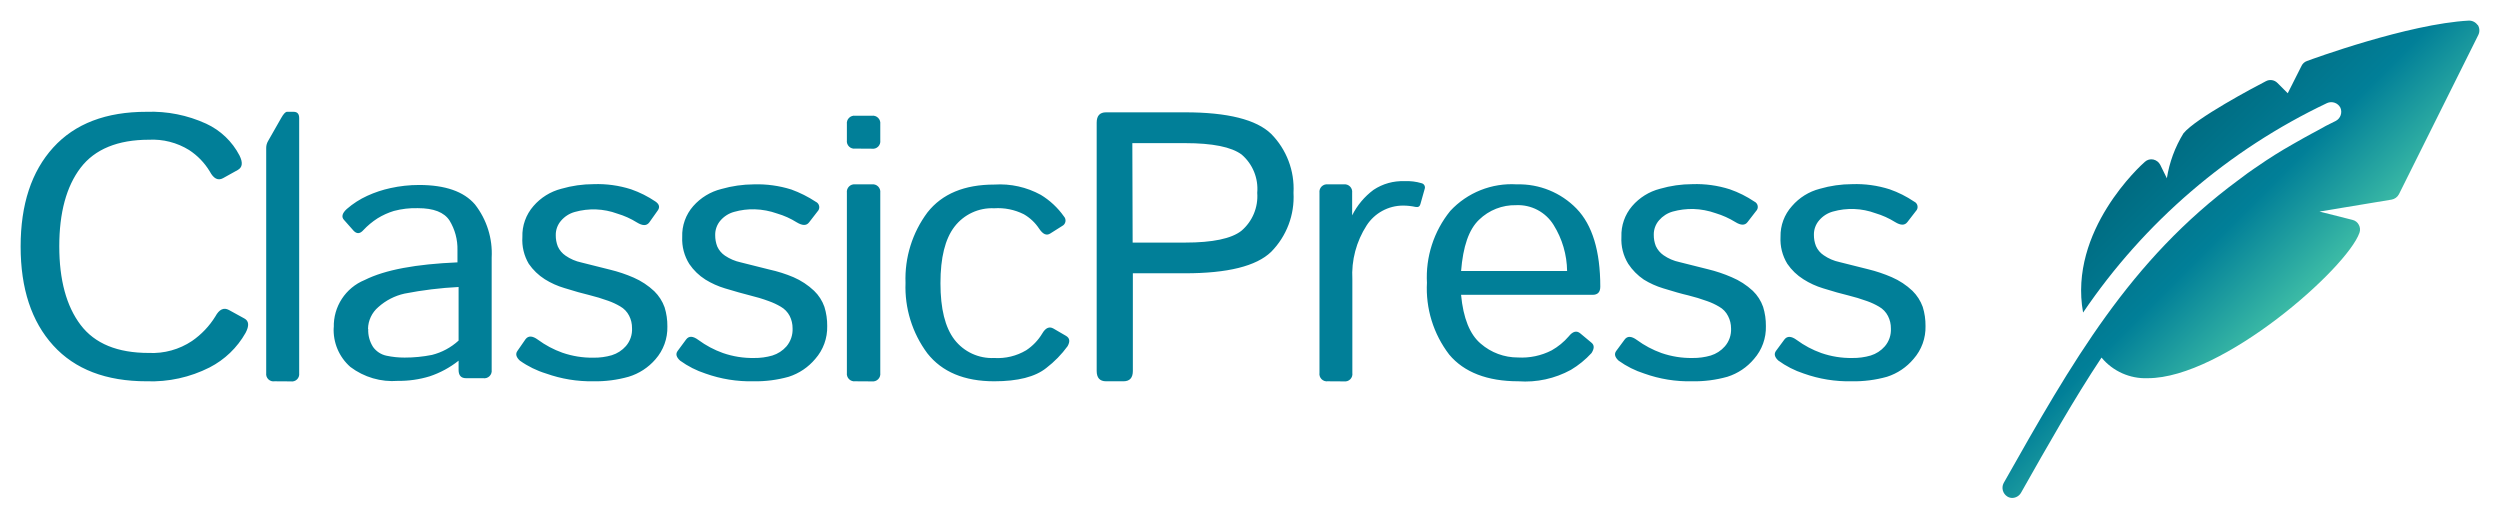
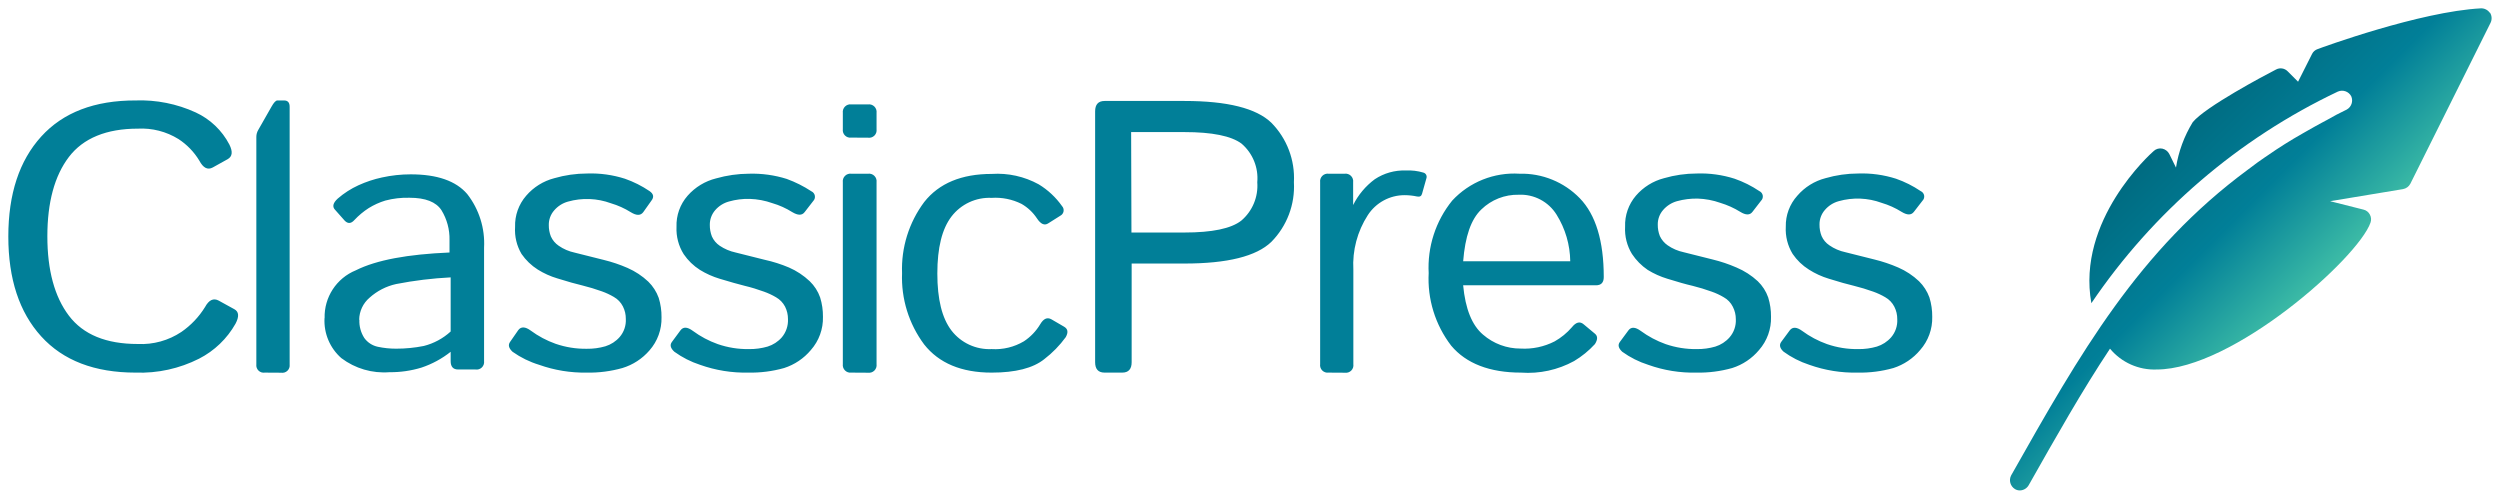
- <svg xmlns="http://www.w3.org/2000/svg" width="242.6" height="50.32" viewBox="0 0 242.596 50.32">
+ <svg xmlns="http://www.w3.org/2000/svg" viewBox="0 0 600 120">
  <defs>
    <linearGradient id="a" x1="220.41" x2="206.08" y1="28.1" y2="13.77" gradientTransform="translate(2 2)" gradientUnits="userSpaceOnUse">
      <stop stop-color="#3dbca6" offset="0" />
      <stop stop-color="#017f98" offset=".5" />
      <stop stop-color="#006b81" offset="1" />
    </linearGradient>
  </defs>
-   <path d="M240.43 2.44a1 1 0 0 0-.85-.44c-5.87.31-15.32 3.77-15.71 3.92a.91.91 0 0 0-.53.47L222 9.05l-1-1a.94.94 0 0 0-1.12-.17c-1.13.58-6.8 3.59-8 5.06a11.89 11.89 0 0 0-1.61 4.36l-.64-1.3a1 1 0 0 0-.67-.52.93.93 0 0 0-.82.22c-.35.3-7.43 6.68-6 14.63A59.34 59.34 0 0 1 225.82 10a1 1 0 0 1 1.29.45 1 1 0 0 1-.44 1.28c-.65.31-1.28.64-1.9 1l-.47.25c-.47.26-.94.51-1.4.78l-.44.25q-1.77 1-3.39 2.13l-.27.18c-.47.32-.93.65-1.38 1l-.23.17c-10.52 7.76-16.09 17.59-22.76 29.39a1 1 0 0 0 .37 1.31.9.9 0 0 0 .47.13 1 1 0 0 0 .84-.49c2.66-4.7 5.13-9.08 7.82-13.13a5.54 5.54 0 0 0 4.49 2c7.29 0 19.33-10.67 20.54-14.11a.94.94 0 0 0-.06-.77.92.92 0 0 0-.61-.48l-3.21-.81 7-1.16a1 1 0 0 0 .71-.52l7.7-15.45a1 1 0 0 0-.06-1" fill="url(#a)" />
-   <path d="M2 23.92q0-6.12 3.16-9.6t9.07-3.47A12.77 12.77 0 0 1 20 12a6.91 6.91 0 0 1 3.24 3.09c.34.68.29 1.14-.16 1.4l-1.44.8q-.73.4-1.29-.66a6.46 6.46 0 0 0-2-2.07 6.74 6.74 0 0 0-3.91-1c-3 0-5.24.91-6.62 2.72s-2.07 4.36-2.07 7.62.69 5.81 2.07 7.63 3.58 2.72 6.62 2.72a6.94 6.94 0 0 0 4.19-1.16 8 8 0 0 0 2.27-2.39c.37-.68.81-.89 1.31-.62l1.51.83c.44.24.47.71.11 1.39a8.43 8.43 0 0 1-3.5 3.36 12.52 12.52 0 0 1-6.1 1.34q-5.91 0-9.07-3.48T2 23.92M26.65 37a.71.71 0 0 1-.82-.79V14.35a1.31 1.31 0 0 1 .18-.66l1.27-2.23c.23-.41.42-.61.57-.61h.64c.36 0 .54.2.54.61v24.76a.71.71 0 0 1-.82.79zM35.73 31.92a3 3 0 0 0 .47 1.75 2.15 2.15 0 0 0 1.31.85 8.31 8.31 0 0 0 1.75.18 13.41 13.41 0 0 0 2.66-.26 6 6 0 0 0 2.58-1.39v-5.2a37.18 37.18 0 0 0-5.24.64 5.63 5.63 0 0 0-2.55 1.31 2.84 2.84 0 0 0-1 2.12m-3.32-.15a4.82 4.82 0 0 1 3-4.6c2-1 5-1.54 9-1.71v-1.2a5.25 5.25 0 0 0-.77-2.86c-.52-.8-1.54-1.2-3.07-1.2a8.13 8.13 0 0 0-2.33.27 6.77 6.77 0 0 0-1.59.72 7.26 7.26 0 0 0-1.38 1.15c-.32.36-.63.37-.93.06l-.94-1.06c-.27-.29-.18-.65.27-1.06A8.31 8.31 0 0 1 35.64 19a11 11 0 0 1 2.26-.75 12.82 12.82 0 0 1 2.76-.3q3.81 0 5.43 1.89A7.71 7.71 0 0 1 47.71 25v10.9a.72.72 0 0 1-.83.8h-1.66c-.48 0-.72-.27-.72-.8V35a9.18 9.18 0 0 1-2.81 1.52 10.16 10.16 0 0 1-3.07.44A6.79 6.79 0 0 1 34 35.61a4.77 4.77 0 0 1-1.62-3.84M50.45 35c-.37-.34-.45-.66-.24-.95l.79-1.14c.27-.35.67-.33 1.19.05a9.25 9.25 0 0 0 2.39 1.27 8.8 8.8 0 0 0 3 .48 6.11 6.11 0 0 0 1.79-.24 3 3 0 0 0 1.37-.89 2.46 2.46 0 0 0 .59-1.74 2.58 2.58 0 0 0-.28-1.2 2.17 2.17 0 0 0-.87-.91 6.64 6.64 0 0 0-1.16-.54 18.6 18.6 0 0 0-1.85-.56c-.61-.14-1.41-.37-2.41-.68a7.66 7.66 0 0 1-1.89-.85 5.41 5.41 0 0 1-1.56-1.5 4.53 4.53 0 0 1-.62-2.6 4.35 4.35 0 0 1 1.07-3 5.32 5.32 0 0 1 2.7-1.68 11.36 11.36 0 0 1 3.15-.45 10.71 10.71 0 0 1 3.63.5 10.29 10.29 0 0 1 2.37 1.19c.39.27.45.58.17.93l-.78 1.1c-.26.34-.65.33-1.19 0a7.72 7.72 0 0 0-1.91-.86 6.69 6.69 0 0 0-4.13-.16 2.69 2.69 0 0 0-1.33.85 2.08 2.08 0 0 0-.51 1.4 2.88 2.88 0 0 0 .2 1.1 2.14 2.14 0 0 0 .75.89 4.21 4.21 0 0 0 1.53.66l2.79.7a14 14 0 0 1 2.29.77 7 7 0 0 1 2 1.32 4.15 4.15 0 0 1 1 1.56 6.06 6.06 0 0 1 .27 1.86 4.64 4.64 0 0 1-1.16 3.19 5.57 5.57 0 0 1-2.6 1.69 11.79 11.79 0 0 1-3.42.44 13 13 0 0 1-4.58-.75A8.9 8.9 0 0 1 50.45 35M66 35c-.38-.34-.46-.66-.24-.95l.82-1.11c.27-.36.66-.34 1.19.05a9.25 9.25 0 0 0 2.39 1.27 8.76 8.76 0 0 0 3 .48 6.15 6.15 0 0 0 1.79-.24 3 3 0 0 0 1.37-.89 2.54 2.54 0 0 0 .59-1.75 2.64 2.64 0 0 0-.28-1.2 2.21 2.21 0 0 0-.87-.9 6.64 6.64 0 0 0-1.16-.54 16.28 16.28 0 0 0-1.85-.56c-.61-.15-1.41-.38-2.41-.68a8 8 0 0 1-1.89-.85 5.32 5.32 0 0 1-1.56-1.51A4.53 4.53 0 0 1 66.2 23a4.3 4.3 0 0 1 1.07-3A5.37 5.37 0 0 1 70 18.34a11.75 11.75 0 0 1 3.15-.45 11 11 0 0 1 3.64.5 11.39 11.39 0 0 1 2.37 1.19.58.58 0 0 1 .17.94l-.82 1.06c-.26.34-.65.32-1.19 0a7.53 7.53 0 0 0-1.91-.86 7.12 7.12 0 0 0-2.17-.41 6.62 6.62 0 0 0-2 .25 2.68 2.68 0 0 0-1.33.84 2.11 2.11 0 0 0-.51 1.41 3 3 0 0 0 .2 1.11 2.12 2.12 0 0 0 .75.89 4.39 4.39 0 0 0 1.53.65l2.79.7a13.35 13.35 0 0 1 2.33.74 6.92 6.92 0 0 1 2 1.32 4 4 0 0 1 1 1.56 6.06 6.06 0 0 1 .27 1.86 4.64 4.64 0 0 1-1.16 3.19 5.57 5.57 0 0 1-2.57 1.73 11.81 11.81 0 0 1-3.43.44 13 13 0 0 1-4.65-.75A8.9 8.9 0 0 1 66 35M83 37a.73.73 0 0 1-.82-.82V18.71a.73.73 0 0 1 .82-.82h1.6a.73.73 0 0 1 .82.82v17.48a.73.73 0 0 1-.82.82zm0-22.58a.72.72 0 0 1-.82-.81v-1.56a.73.73 0 0 1 .82-.82h1.6a.73.73 0 0 1 .82.82v1.57a.72.72 0 0 1-.82.81zM87.87 27.45A10.76 10.76 0 0 1 90 20.61q2.13-2.7 6.49-2.7a8.26 8.26 0 0 1 4.51 1 7.51 7.51 0 0 1 2.24 2.09.59.59 0 0 1-.17.93l-1.14.72c-.37.25-.73.09-1.1-.47a4.41 4.41 0 0 0-1.48-1.39 5.6 5.6 0 0 0-2.87-.58A4.59 4.59 0 0 0 92.62 22c-.91 1.19-1.36 3-1.36 5.48s.45 4.29 1.36 5.48a4.6 4.6 0 0 0 3.86 1.78 5.4 5.4 0 0 0 3.1-.75 5.08 5.08 0 0 0 1.56-1.63q.48-.82 1.08-.48l1.22.71c.36.21.42.53.16 1a10.34 10.34 0 0 1-2.07 2.12Q99.92 37 96.48 37c-2.91 0-5.07-.91-6.49-2.71a10.76 10.76 0 0 1-2.12-6.84M109.91 23.54H115q4 0 5.46-1.14a4.4 4.4 0 0 0 1.54-3.69 4.38 4.38 0 0 0-1.51-3.71Q119 13.89 115 13.89h-5.12zM107.33 37c-.61 0-.91-.34-.91-1V11.9c0-.66.3-1 .91-1H115c4.12 0 6.91.7 8.35 2.09a7.55 7.55 0 0 1 2.17 5.72 7.56 7.56 0 0 1-2.17 5.73c-1.44 1.39-4.23 2.08-8.35 2.08h-5.07V36c0 .66-.3 1-.91 1zM128.85 37a.72.72 0 0 1-.81-.82V18.71a.73.73 0 0 1 .82-.82h1.53a.73.73 0 0 1 .82.82v2.19a6.94 6.94 0 0 1 2.08-2.48 5.06 5.06 0 0 1 3-.84 4.9 4.9 0 0 1 1.66.2.42.42 0 0 1 .3.55l-.42 1.49c-.06.22-.21.31-.47.26a5.8 5.8 0 0 0-1.21-.13 4.21 4.21 0 0 0-3.53 1.92 8.76 8.76 0 0 0-1.39 5.24v9.08a.72.72 0 0 1-.81.82zM141.78 26.3h10.29a8.65 8.65 0 0 0-1.31-4.47 4.06 4.06 0 0 0-3.64-1.92 5 5 0 0 0-3.59 1.41c-1 .95-1.56 2.6-1.75 5m-3.31 1.15a10.21 10.21 0 0 1 2.26-7 8.12 8.12 0 0 1 6.46-2.58 7.79 7.79 0 0 1 5.8 2.36c1.53 1.58 2.3 4.11 2.3 7.57 0 .53-.25.79-.75.79h-12.76q.32 3.4 1.91 4.74a5.48 5.48 0 0 0 3.61 1.34 6.37 6.37 0 0 0 3.27-.69 6.22 6.22 0 0 0 1.66-1.36c.39-.49.77-.59 1.13-.28l1.08.9c.28.23.28.56 0 1a8.88 8.88 0 0 1-2 1.63 9.23 9.23 0 0 1-5.1 1.11c-3 0-5.27-.87-6.71-2.59a10.54 10.54 0 0 1-2.16-7M157.07 35c-.37-.34-.45-.66-.23-.95l.82-1.11c.26-.35.66-.33 1.18.05a9.42 9.42 0 0 0 2.39 1.27 8.82 8.82 0 0 0 3 .48 6.08 6.08 0 0 0 1.78-.24 3 3 0 0 0 1.37-.89 2.47 2.47 0 0 0 .6-1.74 2.59 2.59 0 0 0-.29-1.2 2.12 2.12 0 0 0-.87-.91 6.32 6.32 0 0 0-1.16-.54 18.42 18.42 0 0 0-1.84-.56c-.62-.14-1.42-.37-2.42-.68a8 8 0 0 1-1.89-.85A5.54 5.54 0 0 1 158 25.6a4.53 4.53 0 0 1-.66-2.62 4.35 4.35 0 0 1 1.04-2.98 5.32 5.32 0 0 1 2.7-1.68 11.36 11.36 0 0 1 3.15-.45 10.71 10.71 0 0 1 3.63.5 10.37 10.37 0 0 1 2.38 1.19.57.57 0 0 1 .16.93l-.82 1.06c-.25.34-.65.33-1.18 0a8.08 8.08 0 0 0-1.91-.86 7.17 7.17 0 0 0-2.17-.41 7 7 0 0 0-2 .25 2.74 2.74 0 0 0-1.33.85 2.08 2.08 0 0 0-.51 1.4 2.88 2.88 0 0 0 .2 1.1 2.21 2.21 0 0 0 .75.89 4.21 4.21 0 0 0 1.53.66l2.79.7a14 14 0 0 1 2.29.77 7 7 0 0 1 2.05 1.32 4 4 0 0 1 1 1.56 6.06 6.06 0 0 1 .27 1.86 4.63 4.63 0 0 1-1.15 3.19 5.55 5.55 0 0 1-2.58 1.73 11.79 11.79 0 0 1-3.42.44 12.88 12.88 0 0 1-4.65-.75 8.85 8.85 0 0 1-2.49-1.25M172.58 35c-.38-.34-.45-.66-.24-.95l.82-1.11c.27-.35.67-.33 1.19.05a9.25 9.25 0 0 0 2.39 1.27 8.76 8.76 0 0 0 3 .48 6.11 6.11 0 0 0 1.79-.24 3 3 0 0 0 1.37-.89 2.46 2.46 0 0 0 .59-1.74 2.58 2.58 0 0 0-.28-1.2 2.17 2.17 0 0 0-.87-.91 6.64 6.64 0 0 0-1.16-.54 18.6 18.6 0 0 0-1.85-.56c-.61-.14-1.41-.37-2.41-.68a7.66 7.66 0 0 1-1.92-.88 5.29 5.29 0 0 1-1.56-1.5 4.53 4.53 0 0 1-.66-2.62 4.3 4.3 0 0 1 1.11-2.98 5.32 5.32 0 0 1 2.7-1.68 11.34 11.34 0 0 1 3.14-.45 10.74 10.74 0 0 1 3.64.5 10.29 10.29 0 0 1 2.37 1.19.57.57 0 0 1 .17.93l-.82 1.06c-.26.34-.65.33-1.19 0a7.72 7.72 0 0 0-1.91-.86 6.69 6.69 0 0 0-4.13-.16 2.69 2.69 0 0 0-1.33.85 2.08 2.08 0 0 0-.51 1.4 2.88 2.88 0 0 0 .2 1.1 2.06 2.06 0 0 0 .75.89 4.21 4.21 0 0 0 1.53.66l2.79.7a14.28 14.28 0 0 1 2.29.77 6.92 6.92 0 0 1 2 1.32 4.18 4.18 0 0 1 1 1.56 6.06 6.06 0 0 1 .27 1.86 4.64 4.64 0 0 1-1.16 3.19 5.57 5.57 0 0 1-2.57 1.73 11.81 11.81 0 0 1-3.43.44 13 13 0 0 1-4.65-.75 8.9 8.9 0 0 1-2.5-1.28" fill="#017f98" />
+   <path d="M240.43 2.44a1 1 0 0 0-.85-.44c-5.87.31-15.32 3.77-15.71 3.92a.91.91 0 0 0-.53.47L222 9.05l-1-1a.94.94 0 0 0-1.12-.17c-1.13.58-6.8 3.59-8 5.06a11.89 11.89 0 0 0-1.61 4.36l-.64-1.3a1 1 0 0 0-.67-.52.93.93 0 0 0-.82.22c-.35.3-7.43 6.68-6 14.63A59.34 59.34 0 0 1 225.82 10a1 1 0 0 1 1.29.45 1 1 0 0 1-.44 1.28c-.65.31-1.28.64-1.9 1l-.47.25c-.47.26-.94.51-1.4.78l-.44.25q-1.77 1-3.39 2.13l-.27.18c-.47.32-.93.65-1.38 1l-.23.17c-10.52 7.76-16.09 17.59-22.76 29.39a1 1 0 0 0 .37 1.31.9.9 0 0 0 .47.13 1 1 0 0 0 .84-.49c2.66-4.7 5.13-9.08 7.82-13.13a5.54 5.54 0 0 0 4.49 2c7.29 0 19.33-10.67 20.54-14.11a.94.94 0 0 0-.06-.77.92.92 0 0 0-.61-.48l-3.21-.81 7-1.16a1 1 0 0 0 .71-.52l7.7-15.45a1 1 0 0 0-.06-1" fill="url(#a)" transform="translate(-2.998 -2.995) scale(2.4979)" />
+   <path d="M1.998 56.754q0-15.287 7.893-23.98t22.656-8.667A31.898 31.898 0 0 1 46.96 26.98a17.26 17.26 0 0 1 8.093 7.718c.85 1.699.725 2.848-.4 3.497l-3.596 1.998q-1.824 1-3.223-1.648a16.136 16.136 0 0 0-4.995-5.17 16.836 16.836 0 0 0-9.767-2.499c-7.494 0-13.09 2.273-16.536 6.795s-5.171 10.89-5.171 19.034 1.724 14.512 5.17 19.058 8.943 6.795 16.537 6.795a17.335 17.335 0 0 0 10.466-2.898 19.983 19.983 0 0 0 5.67-5.97c.924-1.698 2.024-2.223 3.272-1.548l3.772 2.073c1.1.6 1.174 1.773.275 3.472a21.057 21.057 0 0 1-8.743 8.393 31.274 31.274 0 0 1-15.237 3.347q-14.762 0-22.656-8.693t-7.893-23.98M63.57 89.427a1.774 1.774 0 0 1-2.048-1.973V32.85a3.272 3.272 0 0 1 .45-1.649l3.172-5.57c.574-1.025 1.049-1.524 1.424-1.524h1.598c.9 0 1.35.5 1.35 1.524v61.848a1.774 1.774 0 0 1-2.05 1.973zm22.681-12.69a7.494 7.494 0 0 0 1.174 4.372 5.37 5.37 0 0 0 3.272 2.123 20.758 20.758 0 0 0 4.372.45 33.497 33.497 0 0 0 6.644-.65 14.987 14.987 0 0 0 6.445-3.472V66.571a92.872 92.872 0 0 0-13.09 1.599 14.063 14.063 0 0 0-6.369 3.272 7.094 7.094 0 0 0-2.498 5.296m-8.293-.375a12.04 12.04 0 0 1 7.494-11.49c4.996-2.498 12.49-3.847 22.48-4.272v-2.997a13.114 13.114 0 0 0-1.923-7.144c-1.298-1.999-3.846-2.998-7.668-2.998a20.308 20.308 0 0 0-5.82.675 16.91 16.91 0 0 0-3.972 1.798 18.135 18.135 0 0 0-3.447 2.873c-.8.899-1.574.924-2.323.15l-2.348-2.648c-.674-.725-.45-1.624.674-2.648a20.758 20.758 0 0 1 4.971-3.197 27.477 27.477 0 0 1 5.646-1.874 32.023 32.023 0 0 1 6.894-.749q9.517 0 13.563 4.721a19.259 19.259 0 0 1 4.047 12.89v27.226a1.798 1.798 0 0 1-2.073 1.999h-4.147c-1.199 0-1.798-.675-1.798-1.999v-2.248a22.93 22.93 0 0 1-7.02 3.797 25.379 25.379 0 0 1-7.668 1.1 16.96 16.96 0 0 1-11.54-3.373 11.915 11.915 0 0 1-4.047-9.592m45.137 8.068c-.924-.85-1.124-1.648-.6-2.373l1.974-2.847c.674-.875 1.674-.825 2.973.124a23.106 23.106 0 0 0 5.97 3.173 21.982 21.982 0 0 0 7.493 1.199 15.262 15.262 0 0 0 4.471-.6 7.494 7.494 0 0 0 3.423-2.223 6.145 6.145 0 0 0 1.473-4.346 6.445 6.445 0 0 0-.7-2.998 5.42 5.42 0 0 0-2.172-2.273 16.586 16.586 0 0 0-2.898-1.349 46.46 46.46 0 0 0-4.621-1.398c-1.524-.35-3.522-.925-6.02-1.699a19.134 19.134 0 0 1-4.72-2.123 13.514 13.514 0 0 1-3.898-3.747 11.315 11.315 0 0 1-1.548-6.495 10.866 10.866 0 0 1 2.672-7.493 13.289 13.289 0 0 1 6.745-4.197 28.376 28.376 0 0 1 7.868-1.124 26.753 26.753 0 0 1 9.067 1.25 25.703 25.703 0 0 1 5.92 2.972c.975.674 1.125 1.448.425 2.323l-1.948 2.747c-.65.85-1.624.825-2.973 0a19.284 19.284 0 0 0-4.77-2.148 16.711 16.711 0 0 0-10.317-.4 6.72 6.72 0 0 0-3.322 2.124 5.196 5.196 0 0 0-1.274 3.497 7.194 7.194 0 0 0 .5 2.747 5.346 5.346 0 0 0 1.873 2.224 10.516 10.516 0 0 0 3.822 1.648l6.969 1.749a34.97 34.97 0 0 1 5.72 1.923 17.485 17.485 0 0 1 4.996 3.297 10.366 10.366 0 0 1 2.498 3.897 15.137 15.137 0 0 1 .674 4.646 11.59 11.59 0 0 1-2.897 7.968 13.913 13.913 0 0 1-6.495 4.222 29.45 29.45 0 0 1-8.543 1.099 32.473 32.473 0 0 1-11.44-1.873 22.231 22.231 0 0 1-6.37-3.123m38.842 0c-.949-.85-1.149-1.648-.599-2.373l2.048-2.772c.675-.9 1.649-.85 2.973.124a23.106 23.106 0 0 0 5.97 3.173 21.882 21.882 0 0 0 7.493 1.199 15.362 15.362 0 0 0 4.472-.6 7.494 7.494 0 0 0 3.422-2.223 6.345 6.345 0 0 0 1.474-4.371 6.594 6.594 0 0 0-.7-2.998 5.52 5.52 0 0 0-2.173-2.248 16.586 16.586 0 0 0-2.898-1.349 40.666 40.666 0 0 0-4.62-1.398c-1.524-.375-3.523-.95-6.02-1.7a19.983 19.983 0 0 1-4.722-2.122A13.289 13.289 0 0 1 164.087 61a11.315 11.315 0 0 1-1.724-6.545 10.741 10.741 0 0 1 2.673-7.493 13.414 13.414 0 0 1 6.82-4.147 29.35 29.35 0 0 1 7.867-1.124 27.477 27.477 0 0 1 9.093 1.25 28.451 28.451 0 0 1 5.92 2.972 1.449 1.449 0 0 1 .425 2.348l-2.049 2.647c-.65.85-1.623.8-2.972 0a18.81 18.81 0 0 0-4.771-2.148 17.785 17.785 0 0 0-5.42-1.024 16.536 16.536 0 0 0-4.997.625 6.694 6.694 0 0 0-3.322 2.098 5.27 5.27 0 0 0-1.274 3.522 7.494 7.494 0 0 0 .5 2.772 5.296 5.296 0 0 0 1.873 2.224 10.966 10.966 0 0 0 3.822 1.623l6.97 1.749a33.347 33.347 0 0 1 5.82 1.848 17.285 17.285 0 0 1 4.995 3.297 9.992 9.992 0 0 1 2.498 3.897 15.137 15.137 0 0 1 .675 4.646 11.59 11.59 0 0 1-2.898 7.969 13.913 13.913 0 0 1-6.42 4.32 29.5 29.5 0 0 1-8.567 1.1 32.473 32.473 0 0 1-11.616-1.873 22.231 22.231 0 0 1-6.145-3.123m42.465 4.996a1.823 1.823 0 0 1-2.048-2.048V43.74a1.823 1.823 0 0 1 2.048-2.048h3.996a1.823 1.823 0 0 1 2.049 2.048v43.664a1.823 1.823 0 0 1-2.049 2.048zm0-56.403a1.798 1.798 0 0 1-2.048-2.023v-3.897a1.823 1.823 0 0 1 2.048-2.048h3.996a1.823 1.823 0 0 1 2.049 2.048v3.922a1.798 1.798 0 0 1-2.049 2.023zm12.165 32.548a26.877 26.877 0 0 1 5.32-17.086q5.32-6.744 16.211-6.744a20.633 20.633 0 0 1 11.266 2.498 18.76 18.76 0 0 1 5.595 5.22 1.474 1.474 0 0 1-.424 2.324l-2.848 1.798c-.924.625-1.823.225-2.748-1.174a11.016 11.016 0 0 0-3.697-3.472A13.988 13.988 0 0 0 238 47.487a11.465 11.465 0 0 0-9.641 4.472c-2.273 2.972-3.398 7.493-3.398 13.688s1.125 10.716 3.398 13.688a11.49 11.49 0 0 0 9.641 4.447 13.489 13.489 0 0 0 7.744-1.874 12.69 12.69 0 0 0 3.897-4.071q1.199-2.049 2.697-1.2l3.048 1.774c.9.525 1.049 1.324.4 2.498a25.828 25.828 0 0 1-5.171 5.296q-4.022 3.222-12.615 3.222c-7.268 0-12.664-2.273-16.21-6.77a26.877 26.877 0 0 1-5.296-17.085m55.053-9.767h12.715q9.991 0 13.638-2.847a10.99 10.99 0 0 0 3.847-9.218 10.94 10.94 0 0 0-3.772-9.267q-3.722-2.772-13.713-2.772h-12.79zm-6.444 33.622c-1.524 0-2.273-.85-2.273-2.498v-60.2c0-1.648.749-2.497 2.273-2.497h19.159c10.29 0 17.26 1.748 20.857 5.22a18.86 18.86 0 0 1 5.42 14.288 18.884 18.884 0 0 1-5.42 14.313c-3.597 3.472-10.566 5.196-20.857 5.196h-12.665v23.68c0 1.649-.75 2.498-2.273 2.498zm53.755 0a1.798 1.798 0 0 1-2.024-2.048V43.74a1.823 1.823 0 0 1 2.048-2.048h3.822a1.823 1.823 0 0 1 2.049 2.048v5.47a17.335 17.335 0 0 1 5.195-6.194 12.64 12.64 0 0 1 7.494-2.098 12.24 12.24 0 0 1 4.146.5 1.05 1.05 0 0 1 .75 1.373l-1.05 3.722c-.15.55-.524.774-1.173.65a14.488 14.488 0 0 0-3.023-.325 10.516 10.516 0 0 0-8.817 4.796 21.882 21.882 0 0 0-3.472 13.089v22.68a1.798 1.798 0 0 1-2.024 2.049zm32.297-26.728h25.704a21.607 21.607 0 0 0-3.272-11.165 10.141 10.141 0 0 0-9.093-4.796 12.49 12.49 0 0 0-8.967 3.522c-2.498 2.373-3.897 6.494-4.372 12.49m-8.268 2.872a25.504 25.504 0 0 1 5.646-17.485 20.283 20.283 0 0 1 16.136-6.445 19.459 19.459 0 0 1 14.488 5.895c3.822 3.947 5.745 10.267 5.745 18.91 0 1.323-.624 1.973-1.873 1.973h-31.874q.8 8.492 4.771 11.84a13.688 13.688 0 0 0 9.018 3.347 15.912 15.912 0 0 0 8.168-1.724 15.537 15.537 0 0 0 4.146-3.397c.975-1.224 1.924-1.474 2.823-.7l2.698 2.249c.7.574.7 1.399 0 2.498a22.181 22.181 0 0 1-4.996 4.071 23.056 23.056 0 0 1-12.74 2.773c-7.493 0-13.163-2.173-16.76-6.47a26.328 26.328 0 0 1-5.396-17.485m46.461 18.96c-.924-.85-1.124-1.65-.574-2.374l2.048-2.772c.65-.875 1.649-.825 2.948.124a23.53 23.53 0 0 0 5.97 3.173 22.031 22.031 0 0 0 7.493 1.199 15.187 15.187 0 0 0 4.446-.6 7.494 7.494 0 0 0 3.423-2.223 6.17 6.17 0 0 0 1.498-4.346 6.47 6.47 0 0 0-.724-2.998 5.296 5.296 0 0 0-2.173-2.273 15.787 15.787 0 0 0-2.898-1.349 46.011 46.011 0 0 0-4.596-1.398c-1.549-.35-3.547-.925-6.045-1.7a19.983 19.983 0 0 1-4.72-2.122 13.838 13.838 0 0 1-3.773-3.822 11.315 11.315 0 0 1-1.648-6.545 10.866 10.866 0 0 1 2.598-7.443 13.289 13.289 0 0 1 6.744-4.197 28.376 28.376 0 0 1 7.868-1.124 26.753 26.753 0 0 1 9.068 1.25 25.903 25.903 0 0 1 5.945 2.972 1.424 1.424 0 0 1 .4 2.323l-2.049 2.647c-.624.85-1.624.825-2.948 0a20.183 20.183 0 0 0-4.77-2.148 17.91 17.91 0 0 0-5.421-1.024 17.485 17.485 0 0 0-4.996.625 6.844 6.844 0 0 0-3.322 2.123 5.196 5.196 0 0 0-1.274 3.497 7.194 7.194 0 0 0 .5 2.748 5.52 5.52 0 0 0 1.873 2.223 10.516 10.516 0 0 0 3.822 1.648l6.969 1.749a34.97 34.97 0 0 1 5.72 1.923 17.485 17.485 0 0 1 5.12 3.297 9.992 9.992 0 0 1 2.499 3.897 15.137 15.137 0 0 1 .674 4.646 11.565 11.565 0 0 1-2.872 7.969 13.863 13.863 0 0 1-6.445 4.32 29.45 29.45 0 0 1-8.543 1.1 32.173 32.173 0 0 1-11.615-1.873 22.106 22.106 0 0 1-6.22-3.123m38.743 0c-.95-.85-1.124-1.648-.6-2.373l2.048-2.772c.675-.875 1.674-.825 2.973.124a23.106 23.106 0 0 0 5.97 3.173 21.882 21.882 0 0 0 7.494 1.199 15.262 15.262 0 0 0 4.47-.6 7.494 7.494 0 0 0 3.423-2.223 6.145 6.145 0 0 0 1.474-4.346 6.445 6.445 0 0 0-.7-2.998 5.42 5.42 0 0 0-2.173-2.273 16.586 16.586 0 0 0-2.897-1.349 46.46 46.46 0 0 0-4.621-1.398c-1.524-.35-3.523-.925-6.02-1.7a19.134 19.134 0 0 1-4.796-2.197 13.214 13.214 0 0 1-3.897-3.747 11.315 11.315 0 0 1-1.649-6.545 10.741 10.741 0 0 1 2.773-7.443 13.289 13.289 0 0 1 6.744-4.197 28.326 28.326 0 0 1 7.844-1.124 26.827 26.827 0 0 1 9.092 1.25 25.703 25.703 0 0 1 5.92 2.972 1.424 1.424 0 0 1 .425 2.323l-2.049 2.647c-.649.85-1.623.825-2.972 0a19.284 19.284 0 0 0-4.771-2.148 16.711 16.711 0 0 0-10.316-.4 6.72 6.72 0 0 0-3.323 2.124 5.196 5.196 0 0 0-1.274 3.497 7.194 7.194 0 0 0 .5 2.748 5.146 5.146 0 0 0 1.873 2.223 10.516 10.516 0 0 0 3.822 1.648l6.97 1.749a35.67 35.67 0 0 1 5.72 1.923 17.285 17.285 0 0 1 4.995 3.297 10.441 10.441 0 0 1 2.498 3.897 15.137 15.137 0 0 1 .675 4.646 11.59 11.59 0 0 1-2.898 7.969 13.913 13.913 0 0 1-6.42 4.32 29.5 29.5 0 0 1-8.567 1.1 32.473 32.473 0 0 1-11.615-1.873 22.231 22.231 0 0 1-6.245-3.198" fill="#017f98" />
</svg>
